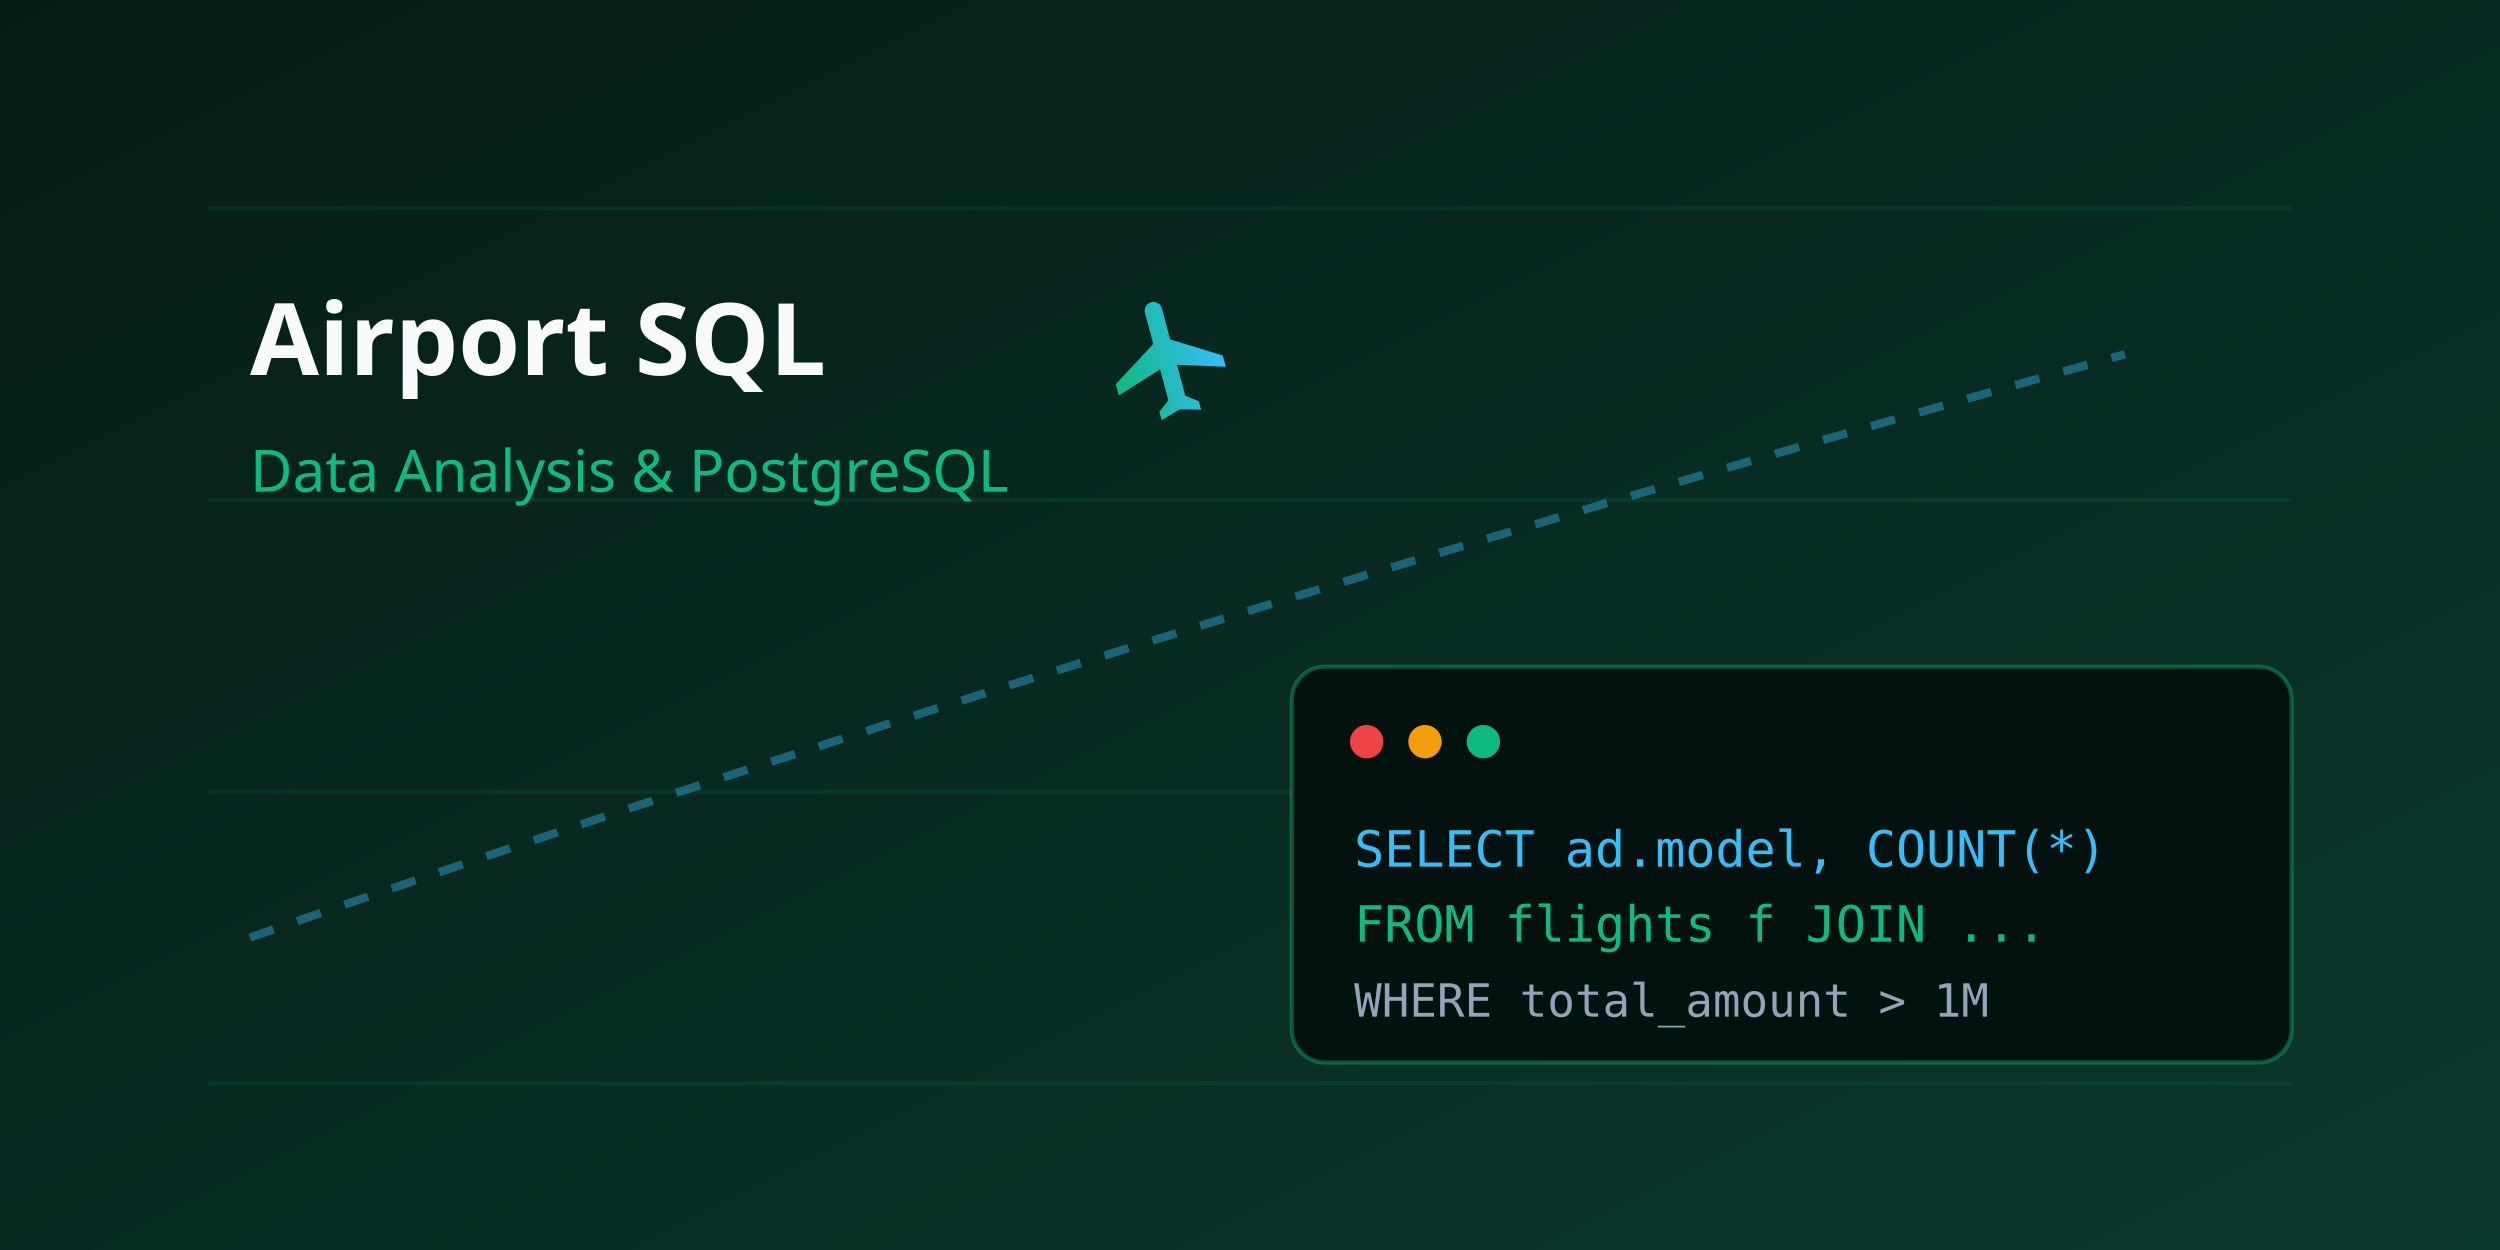
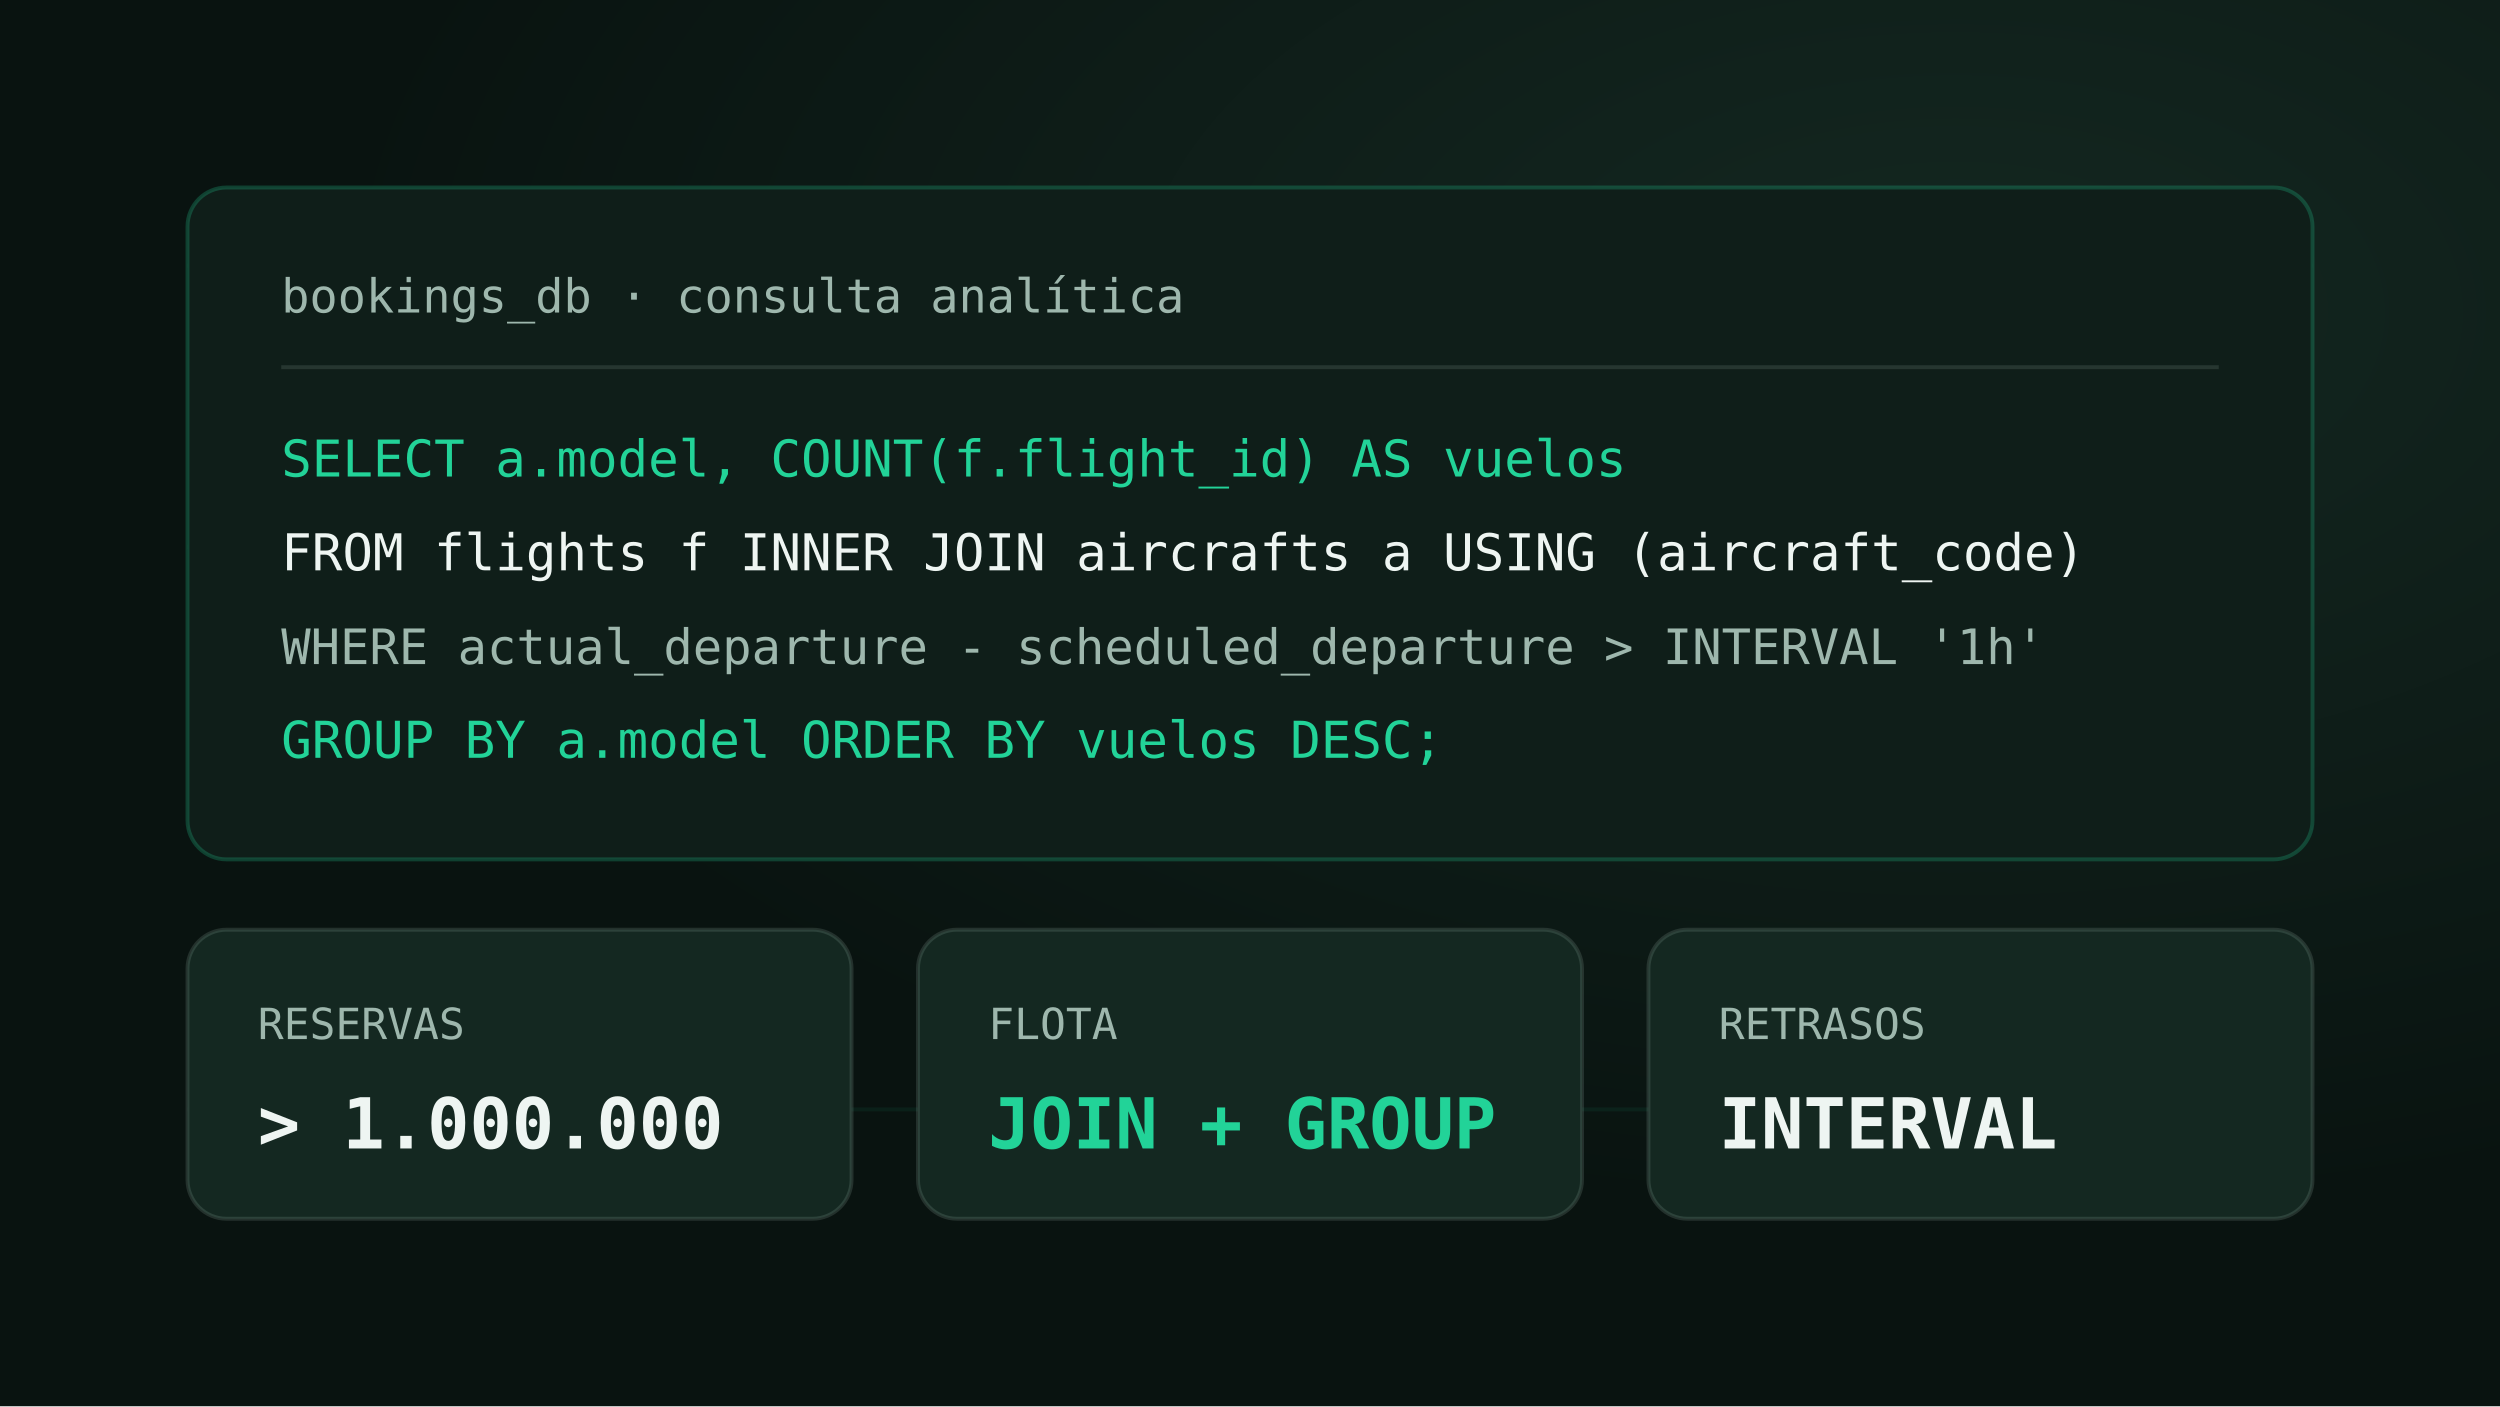
- <svg xmlns="http://www.w3.org/2000/svg" viewBox="0 0 600 300" width="100%" height="100%">
+ <svg xmlns="http://www.w3.org/2000/svg" viewBox="0 0 640 360" width="640" height="360">
  <defs>
-     <linearGradient id="bgAirport" x1="0%" y1="0%" x2="100%" y2="100%">
-       <stop offset="0%" stop-color="#051c16" />
-       <stop offset="100%" stop-color="#0b382d" />
-     </linearGradient>
-     <linearGradient id="accentGrad" x1="0%" y1="0%" x2="100%" y2="0%">
-       <stop offset="0%" stop-color="#10b981" />
-       <stop offset="100%" stop-color="#38bdf8" />
-     </linearGradient>
+     <radialGradient id="airportGlow" cx="78%" cy="22%" r="65%">
+       <stop offset="0%" stop-color="#142821" />
+       <stop offset="100%" stop-color="#091310" />
+     </radialGradient>
  </defs>
-   <rect width="600" height="300" fill="url(#bgAirport)" />
-   <line x1="50" y1="50" x2="550" y2="50" stroke="rgba(16,185,129,0.1)" stroke-width="1" />
-   <line x1="50" y1="120" x2="550" y2="120" stroke="rgba(16,185,129,0.1)" stroke-width="1" />
-   <line x1="50" y1="190" x2="550" y2="190" stroke="rgba(16,185,129,0.1)" stroke-width="1" />
-   <line x1="50" y1="260" x2="550" y2="260" stroke="rgba(16,185,129,0.1)" stroke-width="1" />
-   <g transform="translate(260, 74) rotate(-15) scale(1.4)">
-     <path d="M21 16v-2l-8-5V3.5c0-.83-.67-1.5-1.5-1.5S10 2.67 10 3.5V9l-8 5v2l8-2.5V19l-2 1.5V22l3.5-1 3.5 1v-1.5L13 19v-5.5l8 2.5z" fill="url(#accentGrad)" />
+   <rect width="640" height="360" fill="url(#airportGlow)" />
+   <g stroke="#22d398" stroke-opacity="0.07" stroke-width="1">
+     <line x1="48" y1="68" x2="592" y2="68" />
+     <line x1="48" y1="140" x2="592" y2="140" />
+     <line x1="48" y1="212" x2="592" y2="212" />
+     <line x1="48" y1="284" x2="592" y2="284" />
  </g>
-   <path d="M 60 225 Q 260 155, 510 85" fill="none" stroke="rgba(56,189,248,0.4)" stroke-width="2" stroke-dasharray="6,6" />
-   <rect x="310" y="160" width="240" height="95" rx="8" fill="#03120e" stroke="rgba(16,185,129,0.4)" stroke-width="1" />
-   <circle cx="328" cy="178" r="4" fill="#ef4444" />
-   <circle cx="342" cy="178" r="4" fill="#f59e0b" />
-   <circle cx="356" cy="178" r="4" fill="#10b981" />
-   <text x="325" y="208" font-family="monospace" font-size="12" fill="#38bdf8">SELECT ad.model, COUNT(*)</text>
-   <text x="325" y="226" font-family="monospace" font-size="12" fill="#10b981">FROM flights f JOIN ...</text>
-   <text x="325" y="244" font-family="monospace" font-size="11" fill="#94a3b8">WHERE total_amount &gt; 1M</text>
-   <text x="60" y="90" font-family="system-ui, sans-serif" font-weight="700" font-size="24" fill="#f8fafc">Airport SQL</text>
-   <text x="60" y="118" font-family="system-ui, sans-serif" font-weight="500" font-size="14" fill="#10b981">Data Analysis &amp; PostgreSQL</text>
+   <rect x="48" y="48" width="544" height="172" rx="10" fill="#0f1e19" stroke="#22d398" stroke-opacity="0.24" stroke-width="1" />
+   <text x="72" y="80" font-family="'JetBrains Mono', ui-monospace, monospace" font-size="12" fill="#9eb7ad">bookings_db · consulta analítica</text>
+   <line x1="72" y1="94" x2="568" y2="94" stroke="#9eb7ad" stroke-opacity="0.16" stroke-width="1" />
+   <text x="72" y="122" font-family="'JetBrains Mono', ui-monospace, monospace" font-size="13" fill="#22d398">SELECT a.model, COUNT(f.flight_id) AS vuelos</text>
+   <text x="72" y="146" font-family="'JetBrains Mono', ui-monospace, monospace" font-size="13" fill="#eef5f2">FROM flights f INNER JOIN aircrafts a USING (aircraft_code)</text>
+   <text x="72" y="170" font-family="'JetBrains Mono', ui-monospace, monospace" font-size="12.5" fill="#9eb7ad">WHERE actual_departure - scheduled_departure &gt; INTERVAL '1h'</text>
+   <text x="72" y="194" font-family="'JetBrains Mono', ui-monospace, monospace" font-size="13" fill="#22d398">GROUP BY a.model ORDER BY vuelos DESC;</text>
+   <rect x="48" y="238" width="170" height="74" rx="10" fill="#142821" stroke="#9eb7ad" stroke-opacity="0.18" stroke-width="1" />
+   <text x="66" y="266" font-family="'JetBrains Mono', ui-monospace, monospace" font-size="11" fill="#9eb7ad">RESERVAS</text>
+   <text x="66" y="294" font-family="'JetBrains Mono', ui-monospace, monospace" font-size="18" font-weight="700" fill="#eef5f2">&gt; 1.000.000</text>
+   <rect x="235" y="238" width="170" height="74" rx="10" fill="#142821" stroke="#9eb7ad" stroke-opacity="0.18" stroke-width="1" />
+   <text x="253" y="266" font-family="'JetBrains Mono', ui-monospace, monospace" font-size="11" fill="#9eb7ad">FLOTA</text>
+   <text x="253" y="294" font-family="'JetBrains Mono', ui-monospace, monospace" font-size="18" font-weight="700" fill="#22d398">JOIN + GROUP</text>
+   <rect x="422" y="238" width="170" height="74" rx="10" fill="#142821" stroke="#9eb7ad" stroke-opacity="0.18" stroke-width="1" />
+   <text x="440" y="266" font-family="'JetBrains Mono', ui-monospace, monospace" font-size="11" fill="#9eb7ad">RETRASOS</text>
+   <text x="440" y="294" font-family="'JetBrains Mono', ui-monospace, monospace" font-size="18" font-weight="700" fill="#eef5f2">INTERVAL</text>
</svg>
